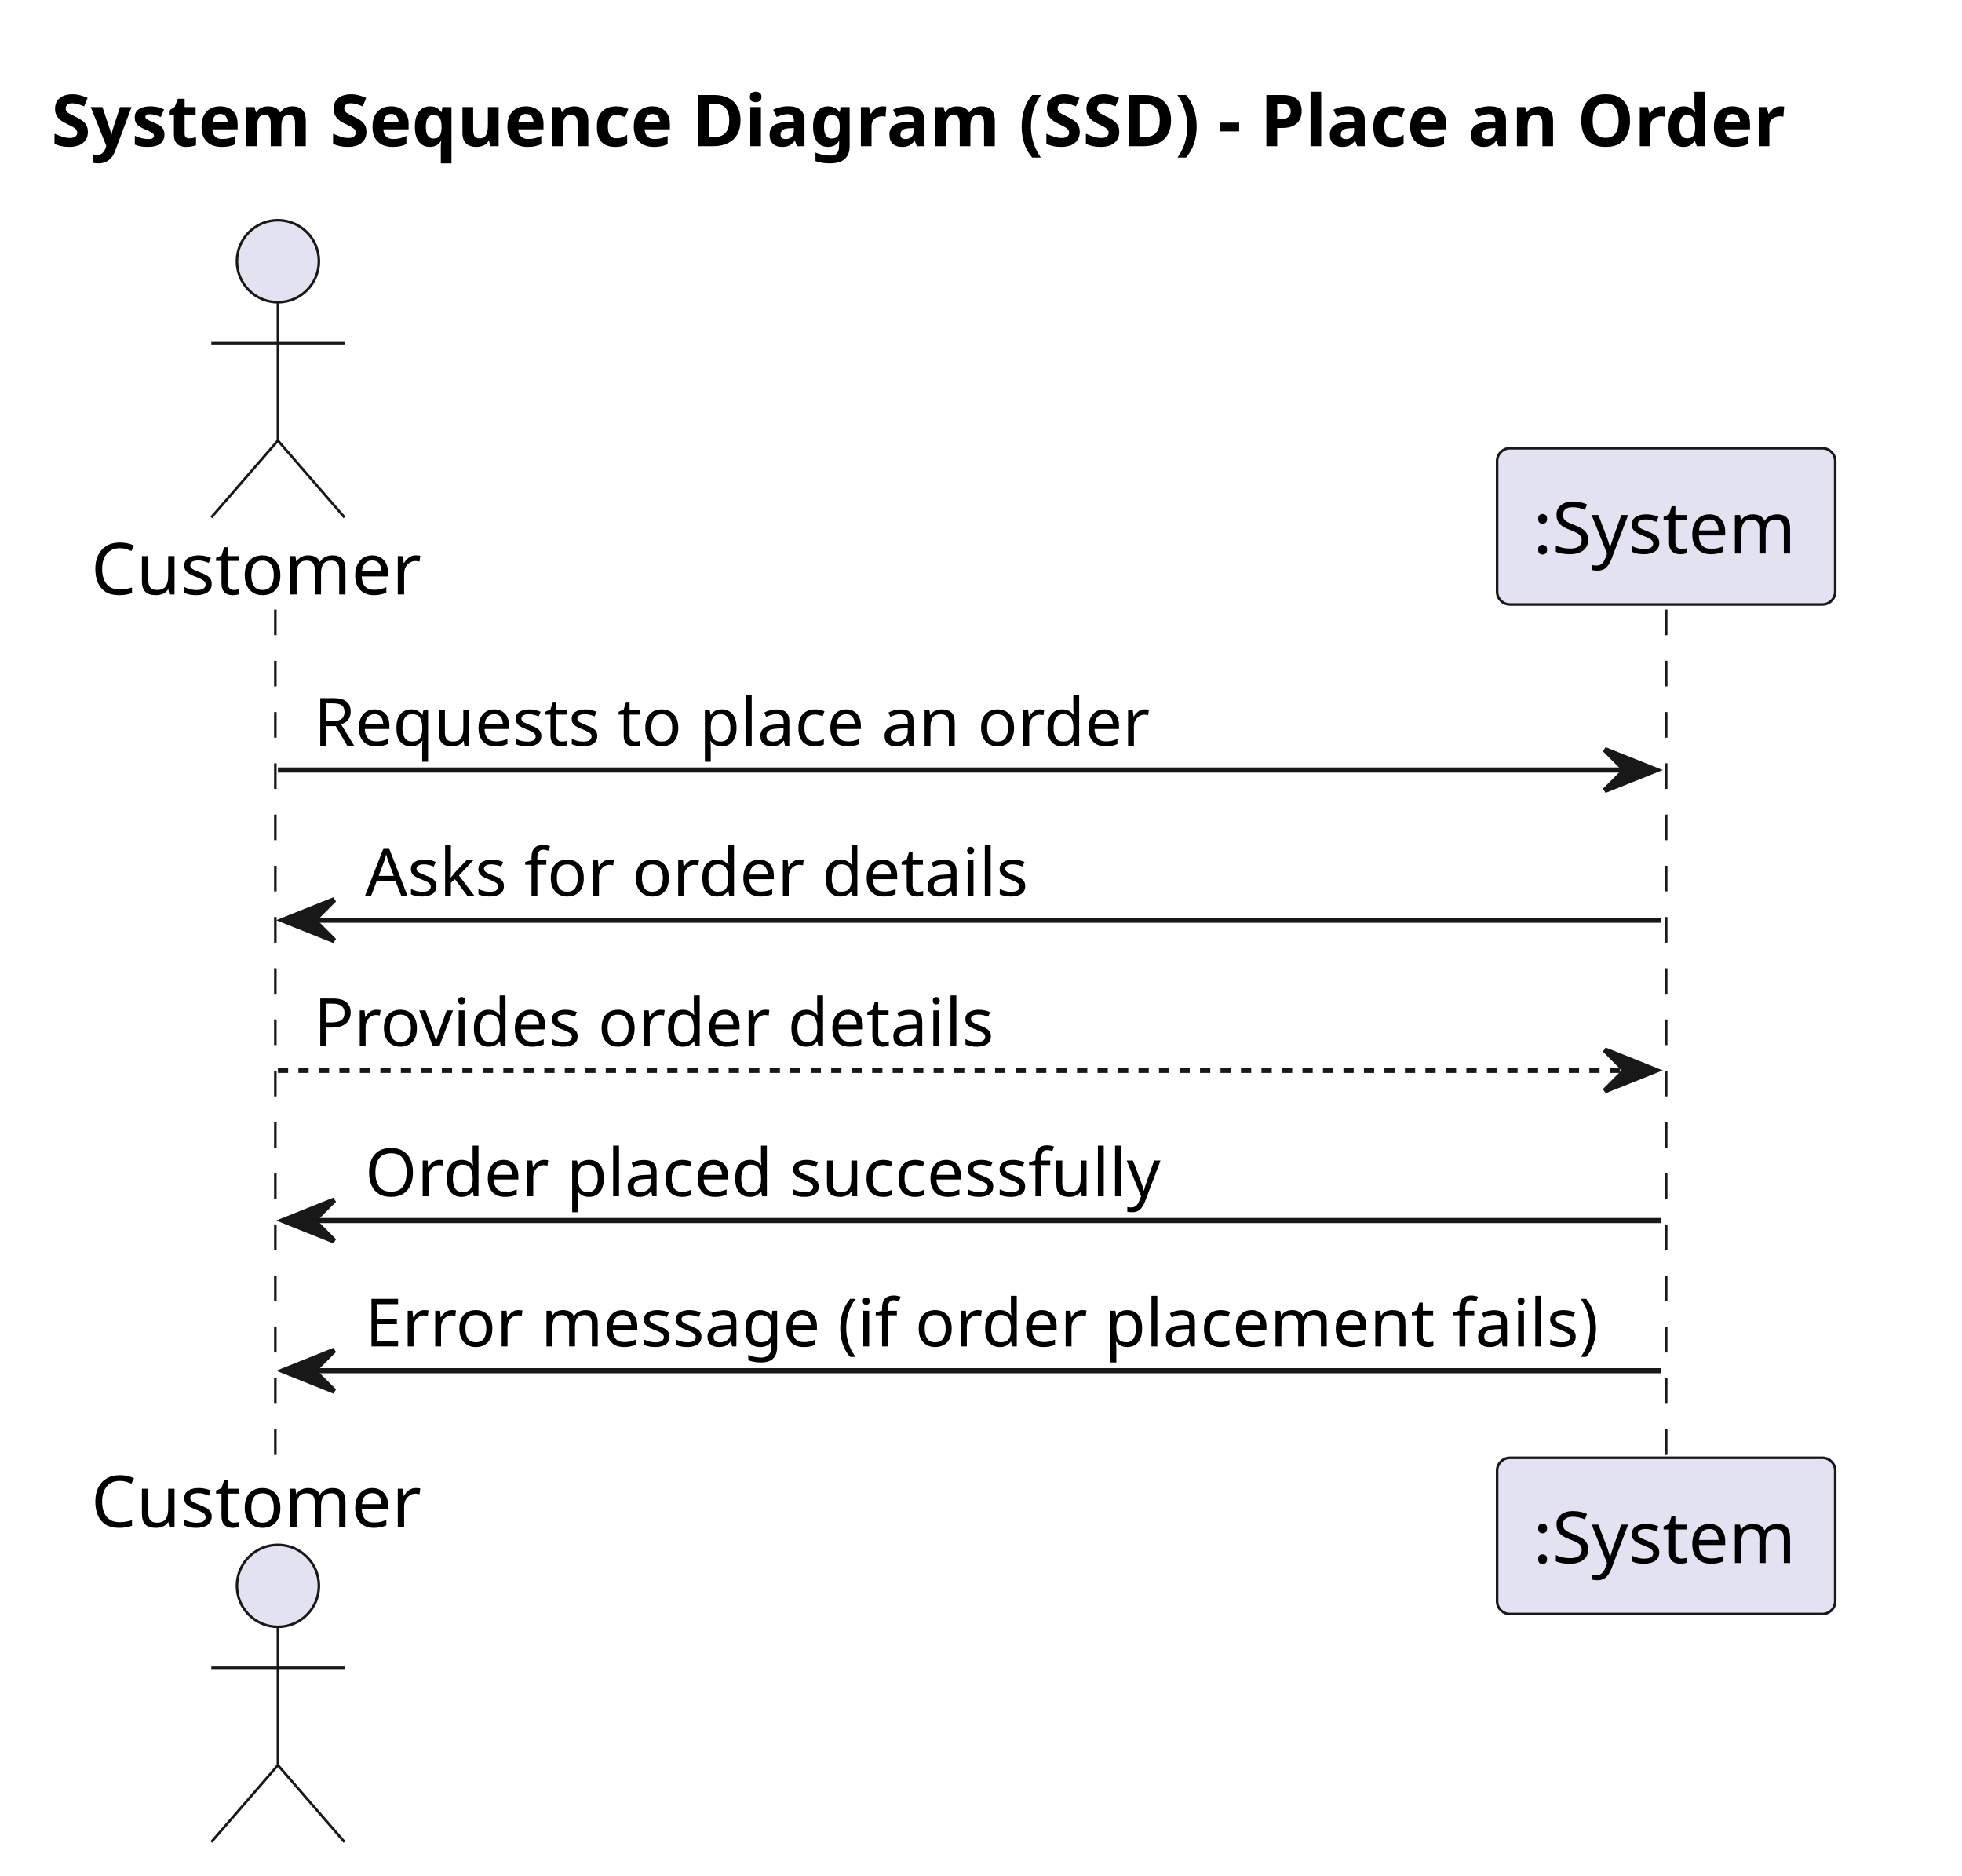
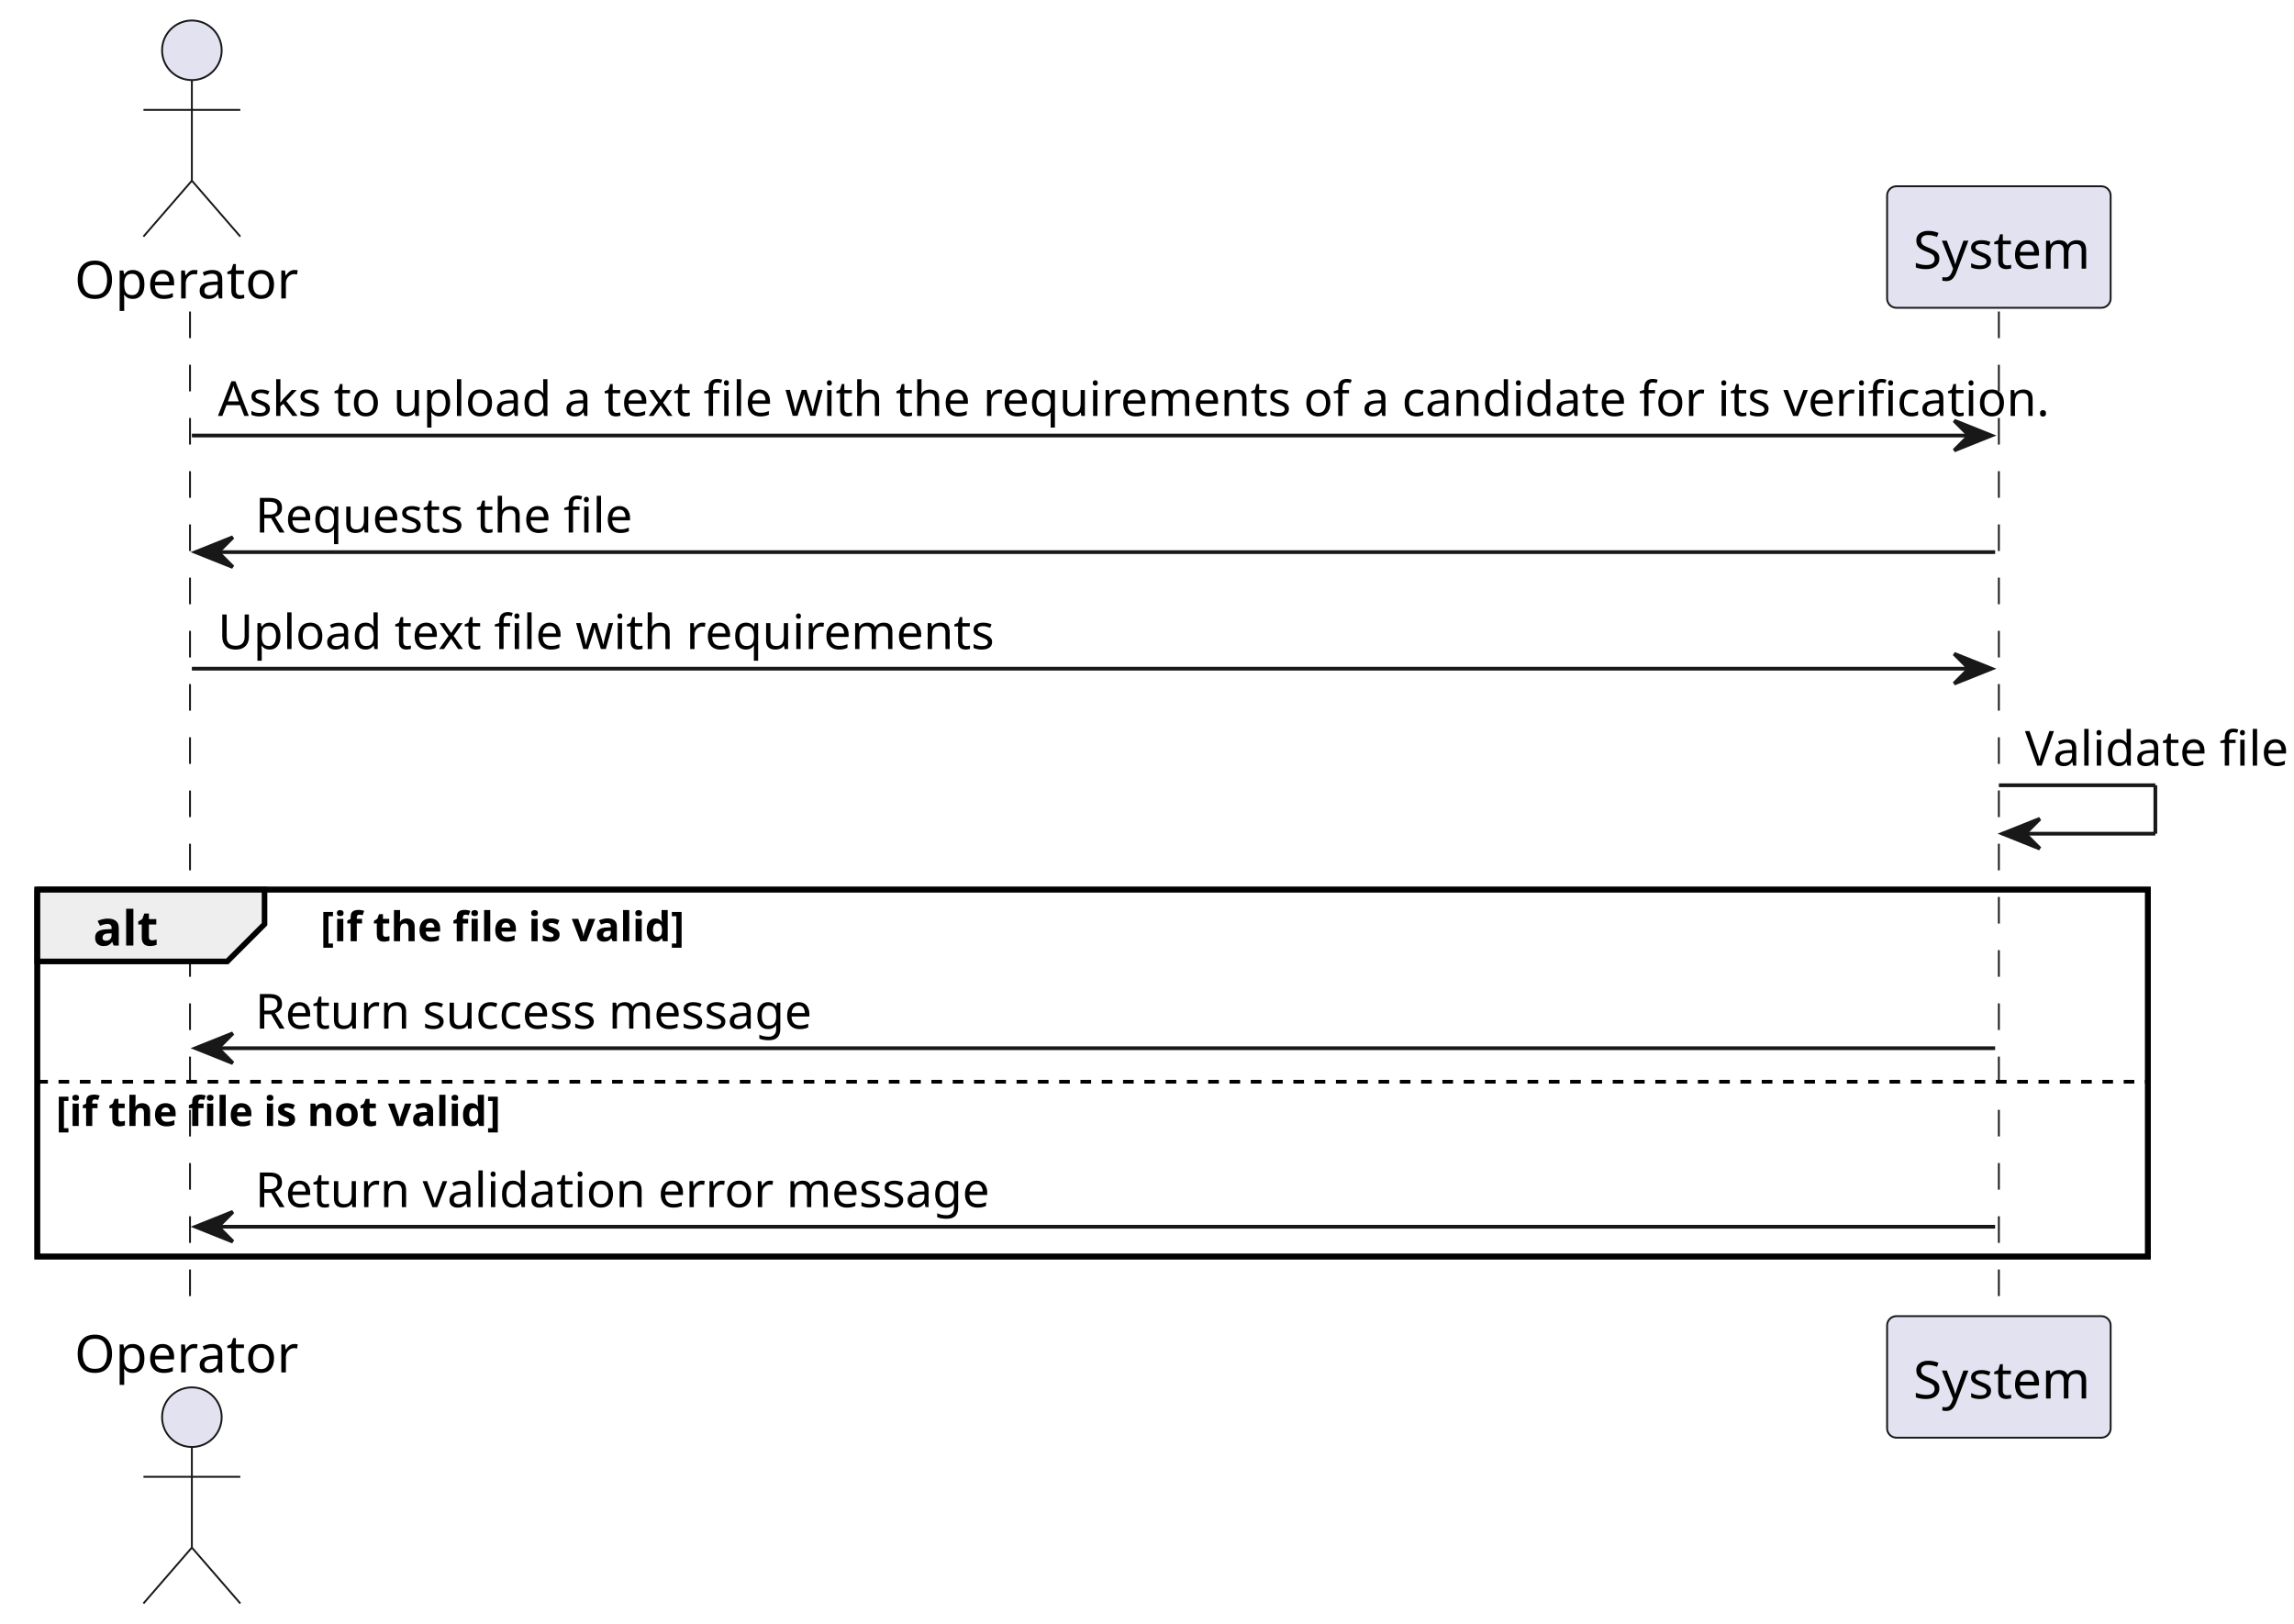
- <svg xmlns="http://www.w3.org/2000/svg" contentStyleType="text/css" height="366px" preserveAspectRatio="none" style="width:383px;height:366px;background:#FFFFFF;" version="1.1" viewBox="0 0 383 366" width="383px" zoomAndPan="magnify">
+ <svg xmlns="http://www.w3.org/2000/svg" contentStyleType="text/css" height="305.9px" preserveAspectRatio="none" style="width:431px;height:305px;background:#FFFFFF;" version="1.1" viewBox="0 0 431 305" width="431.9px" zoomAndPan="magnify">
  <defs />
  <g>
-     <text fill="#000000" font-family="sans-serif" font-size="14" font-weight="bold" lengthAdjust="spacing" textLength="355" x="10" y="28.535">System Sequence Diagram (SSD) - Place an Order</text>
-     <line style="stroke:#181818;stroke-width:0.5;stroke-dasharray:5.0,5.0;" x1="53.75" x2="53.75" y1="118.977" y2="285.529" />
-     <line style="stroke:#181818;stroke-width:0.5;stroke-dasharray:5.0,5.0;" x1="325.25" x2="325.25" y1="118.977" y2="285.529" />
-     <text fill="#000000" font-family="sans-serif" font-size="14" lengthAdjust="spacing" textLength="67" x="17.75" y="116.023">Customer</text>
-     <ellipse cx="54.25" cy="50.988" fill="#E2E2F0" rx="8" ry="8" style="stroke:#181818;stroke-width:0.5;" />
-     <path d="M54.25,58.988 L54.25,85.988 M41.25,66.988 L67.25,66.988 M54.25,85.988 L41.25,100.988 M54.25,85.988 L67.25,100.988 " fill="none" style="stroke:#181818;stroke-width:0.5;" />
-     <text fill="#000000" font-family="sans-serif" font-size="14" lengthAdjust="spacing" textLength="67" x="17.75" y="298.065">Customer</text>
-     <ellipse cx="54.25" cy="309.518" fill="#E2E2F0" rx="8" ry="8" style="stroke:#181818;stroke-width:0.5;" />
-     <path d="M54.25,317.518 L54.25,344.518 M41.25,325.518 L67.25,325.518 M54.25,344.518 L41.25,359.518 M54.25,344.518 L67.25,359.518 " fill="none" style="stroke:#181818;stroke-width:0.5;" />
-     <rect fill="#E2E2F0" height="30.488" rx="2.5" ry="2.5" style="stroke:#181818;stroke-width:0.5;" width="66" x="292.25" y="87.488" />
-     <text fill="#000000" font-family="sans-serif" font-size="14" lengthAdjust="spacing" textLength="52" x="299.25" y="108.023">:System</text>
-     <rect fill="#E2E2F0" height="30.488" rx="2.5" ry="2.5" style="stroke:#181818;stroke-width:0.5;" width="66" x="292.25" y="284.529" />
-     <text fill="#000000" font-family="sans-serif" font-size="14" lengthAdjust="spacing" textLength="52" x="299.25" y="305.065">:System</text>
-     <polygon fill="#181818" points="313.25,146.287,323.25,150.287,313.25,154.287,317.25,150.287" style="stroke:#181818;stroke-width:1.0;" />
-     <line style="stroke:#181818;stroke-width:1.0;" x1="54.25" x2="319.25" y1="150.287" y2="150.287" />
-     <text fill="#000000" font-family="sans-serif" font-size="13" lengthAdjust="spacing" textLength="167" x="61.25" y="145.545">Requests to place an order</text>
-     <polygon fill="#181818" points="65.25,175.598,55.25,179.598,65.25,183.598,61.25,179.598" style="stroke:#181818;stroke-width:1.0;" />
-     <line style="stroke:#181818;stroke-width:1.0;" x1="59.25" x2="324.25" y1="179.598" y2="179.598" />
-     <text fill="#000000" font-family="sans-serif" font-size="13" lengthAdjust="spacing" textLength="136" x="71.25" y="174.856">Asks for order details</text>
-     <polygon fill="#181818" points="313.25,204.908,323.25,208.908,313.25,212.908,317.25,208.908" style="stroke:#181818;stroke-width:1.0;" />
-     <line style="stroke:#181818;stroke-width:1.0;stroke-dasharray:2.0,2.0;" x1="54.25" x2="319.25" y1="208.908" y2="208.908" />
-     <text fill="#000000" font-family="sans-serif" font-size="13" lengthAdjust="spacing" textLength="136" x="61.25" y="204.166">Provides order details</text>
-     <polygon fill="#181818" points="65.25,234.219,55.25,238.219,65.25,242.219,61.25,238.219" style="stroke:#181818;stroke-width:1.0;" />
-     <line style="stroke:#181818;stroke-width:1.0;" x1="59.25" x2="324.25" y1="238.219" y2="238.219" />
-     <text fill="#000000" font-family="sans-serif" font-size="13" lengthAdjust="spacing" textLength="162" x="71.25" y="233.477">Order placed successfully</text>
-     <polygon fill="#181818" points="65.25,263.529,55.25,267.529,65.25,271.529,61.25,267.529" style="stroke:#181818;stroke-width:1.0;" />
-     <line style="stroke:#181818;stroke-width:1.0;" x1="59.25" x2="324.25" y1="267.529" y2="267.529" />
-     <text fill="#000000" font-family="sans-serif" font-size="13" lengthAdjust="spacing" textLength="247" x="71.25" y="262.787">Error message (if order placement fails)</text>
+     <rect fill="none" height="68.953" style="stroke:#000000;stroke-width:1.05;" width="396.55" x="7" y="167.15" />
+     <line style="stroke:#181818;stroke-width:0.35;stroke-dasharray:5.0,5.0;" x1="35.7" x2="35.7" y1="58.535" y2="248.002" />
+     <line style="stroke:#181818;stroke-width:0.35;stroke-dasharray:5.0,5.0;" x1="375.55" x2="375.55" y1="58.535" y2="248.002" />
+     <text fill="#000000" font-family="sans-serif" font-size="9.8" lengthAdjust="spacing" textLength="39.9" x="14" y="56.075">Operator</text>
+     <ellipse cx="36.05" cy="9.45" fill="#E2E2F0" rx="5.6" ry="5.6" style="stroke:#181818;stroke-width:0.35;" />
+     <path d="M36.05,15.05 L36.05,33.95 M26.95,20.65 L45.15,20.65 M36.05,33.95 L26.95,44.45 M36.05,33.95 L45.15,44.45 " fill="none" style="stroke:#181818;stroke-width:0.35;" />
+     <text fill="#000000" font-family="sans-serif" font-size="9.8" lengthAdjust="spacing" textLength="39.9" x="14" y="257.877">Operator</text>
+     <ellipse cx="36.05" cy="266.287" fill="#E2E2F0" rx="5.6" ry="5.6" style="stroke:#181818;stroke-width:0.35;" />
+     <path d="M36.05,271.887 L36.05,290.787 M26.95,277.487 L45.15,277.487 M36.05,290.787 L26.95,301.287 M36.05,290.787 L45.15,301.287 " fill="none" style="stroke:#181818;stroke-width:0.35;" />
+     <rect fill="#E2E2F0" height="22.835" rx="1.75" ry="1.75" style="stroke:#181818;stroke-width:0.35;" width="42" x="354.55" y="35" />
+     <text fill="#000000" font-family="sans-serif" font-size="9.8" lengthAdjust="spacing" textLength="32.2" x="359.45" y="50.475">System</text>
+     <rect fill="#E2E2F0" height="22.835" rx="1.75" ry="1.75" style="stroke:#181818;stroke-width:0.35;" width="42" x="354.55" y="247.302" />
+     <text fill="#000000" font-family="sans-serif" font-size="9.8" lengthAdjust="spacing" textLength="32.2" x="359.45" y="262.777">System</text>
+     <polygon fill="#181818" points="367.15,79.038,374.15,81.838,367.15,84.638,369.95,81.838" style="stroke:#181818;stroke-width:0.7;" />
+     <line style="stroke:#181818;stroke-width:0.7;" x1="36.05" x2="371.35" y1="81.838" y2="81.838" />
+     <text fill="#000000" font-family="sans-serif" font-size="9.1" lengthAdjust="spacing" textLength="322.7" x="40.95" y="78.155">Asks to upload a text file with the requirements of a candidate for its verification.</text>
+     <polygon fill="#181818" points="43.75,100.942,36.75,103.742,43.75,106.542,40.95,103.742" style="stroke:#181818;stroke-width:0.7;" />
+     <line style="stroke:#181818;stroke-width:0.7;" x1="39.55" x2="374.85" y1="103.742" y2="103.742" />
+     <text fill="#000000" font-family="sans-serif" font-size="9.1" lengthAdjust="spacing" textLength="67.9" x="47.95" y="100.058">Requests the file</text>
+     <polygon fill="#181818" points="367.15,122.846,374.15,125.646,367.15,128.446,369.95,125.646" style="stroke:#181818;stroke-width:0.7;" />
+     <line style="stroke:#181818;stroke-width:0.7;" x1="36.05" x2="371.35" y1="125.646" y2="125.646" />
+     <text fill="#000000" font-family="sans-serif" font-size="9.1" lengthAdjust="spacing" textLength="134.4" x="40.95" y="121.962">Upload text file with requirements</text>
+     <line style="stroke:#181818;stroke-width:0.7;" x1="375.55" x2="404.95" y1="147.55" y2="147.55" />
+     <line style="stroke:#181818;stroke-width:0.7;" x1="404.95" x2="404.95" y1="147.55" y2="156.65" />
+     <line style="stroke:#181818;stroke-width:0.7;" x1="376.25" x2="404.95" y1="156.65" y2="156.65" />
+     <polygon fill="#181818" points="383.25,153.85,376.25,156.65,383.25,159.45,380.45,156.65" style="stroke:#181818;stroke-width:0.7;" />
+     <text fill="#000000" font-family="sans-serif" font-size="9.1" lengthAdjust="spacing" textLength="46.9" x="380.45" y="143.866">Validate file</text>
+     <path d="M7,167.15 L49.7,167.15 L49.7,173.653 L42.7,180.653 L7,180.653 L7,167.15 " fill="#EEEEEE" style="stroke:#000000;stroke-width:1.05;" />
+     <rect fill="none" height="68.953" style="stroke:#000000;stroke-width:1.05;" width="396.55" x="7" y="167.15" />
+     <text fill="#000000" font-family="sans-serif" font-size="9.1" font-weight="bold" lengthAdjust="spacing" textLength="11.2" x="17.5" y="177.669">alt</text>
+     <text fill="#000000" font-family="sans-serif" font-size="7.7" font-weight="bold" lengthAdjust="spacing" textLength="67.9" x="60.2" y="176.859">[if the file is valid]</text>
+     <polygon fill="#181818" points="43.75,194.157,36.75,196.957,43.75,199.757,40.95,196.957" style="stroke:#181818;stroke-width:0.7;" />
+     <line style="stroke:#181818;stroke-width:0.7;" x1="39.55" x2="374.85" y1="196.957" y2="196.957" />
+     <text fill="#000000" font-family="sans-serif" font-size="9.1" lengthAdjust="spacing" textLength="103.6" x="47.95" y="193.273">Return success message</text>
+     <line style="stroke:#000000;stroke-width:0.7;stroke-dasharray:2.0,2.0;" x1="7" x2="403.55" y1="203.257" y2="203.257" />
+     <text fill="#000000" font-family="sans-serif" font-size="7.7" font-weight="bold" lengthAdjust="spacing" textLength="82.6" x="10.5" y="211.566">[if the file is not valid]</text>
+     <polygon fill="#181818" points="43.75,227.702,36.75,230.502,43.75,233.302,40.95,230.502" style="stroke:#181818;stroke-width:0.7;" />
+     <line style="stroke:#181818;stroke-width:0.7;" x1="39.55" x2="374.85" y1="230.502" y2="230.502" />
+     <text fill="#000000" font-family="sans-serif" font-size="9.1" lengthAdjust="spacing" textLength="127.4" x="47.95" y="226.819">Return validation error message</text>
  </g>
</svg>
